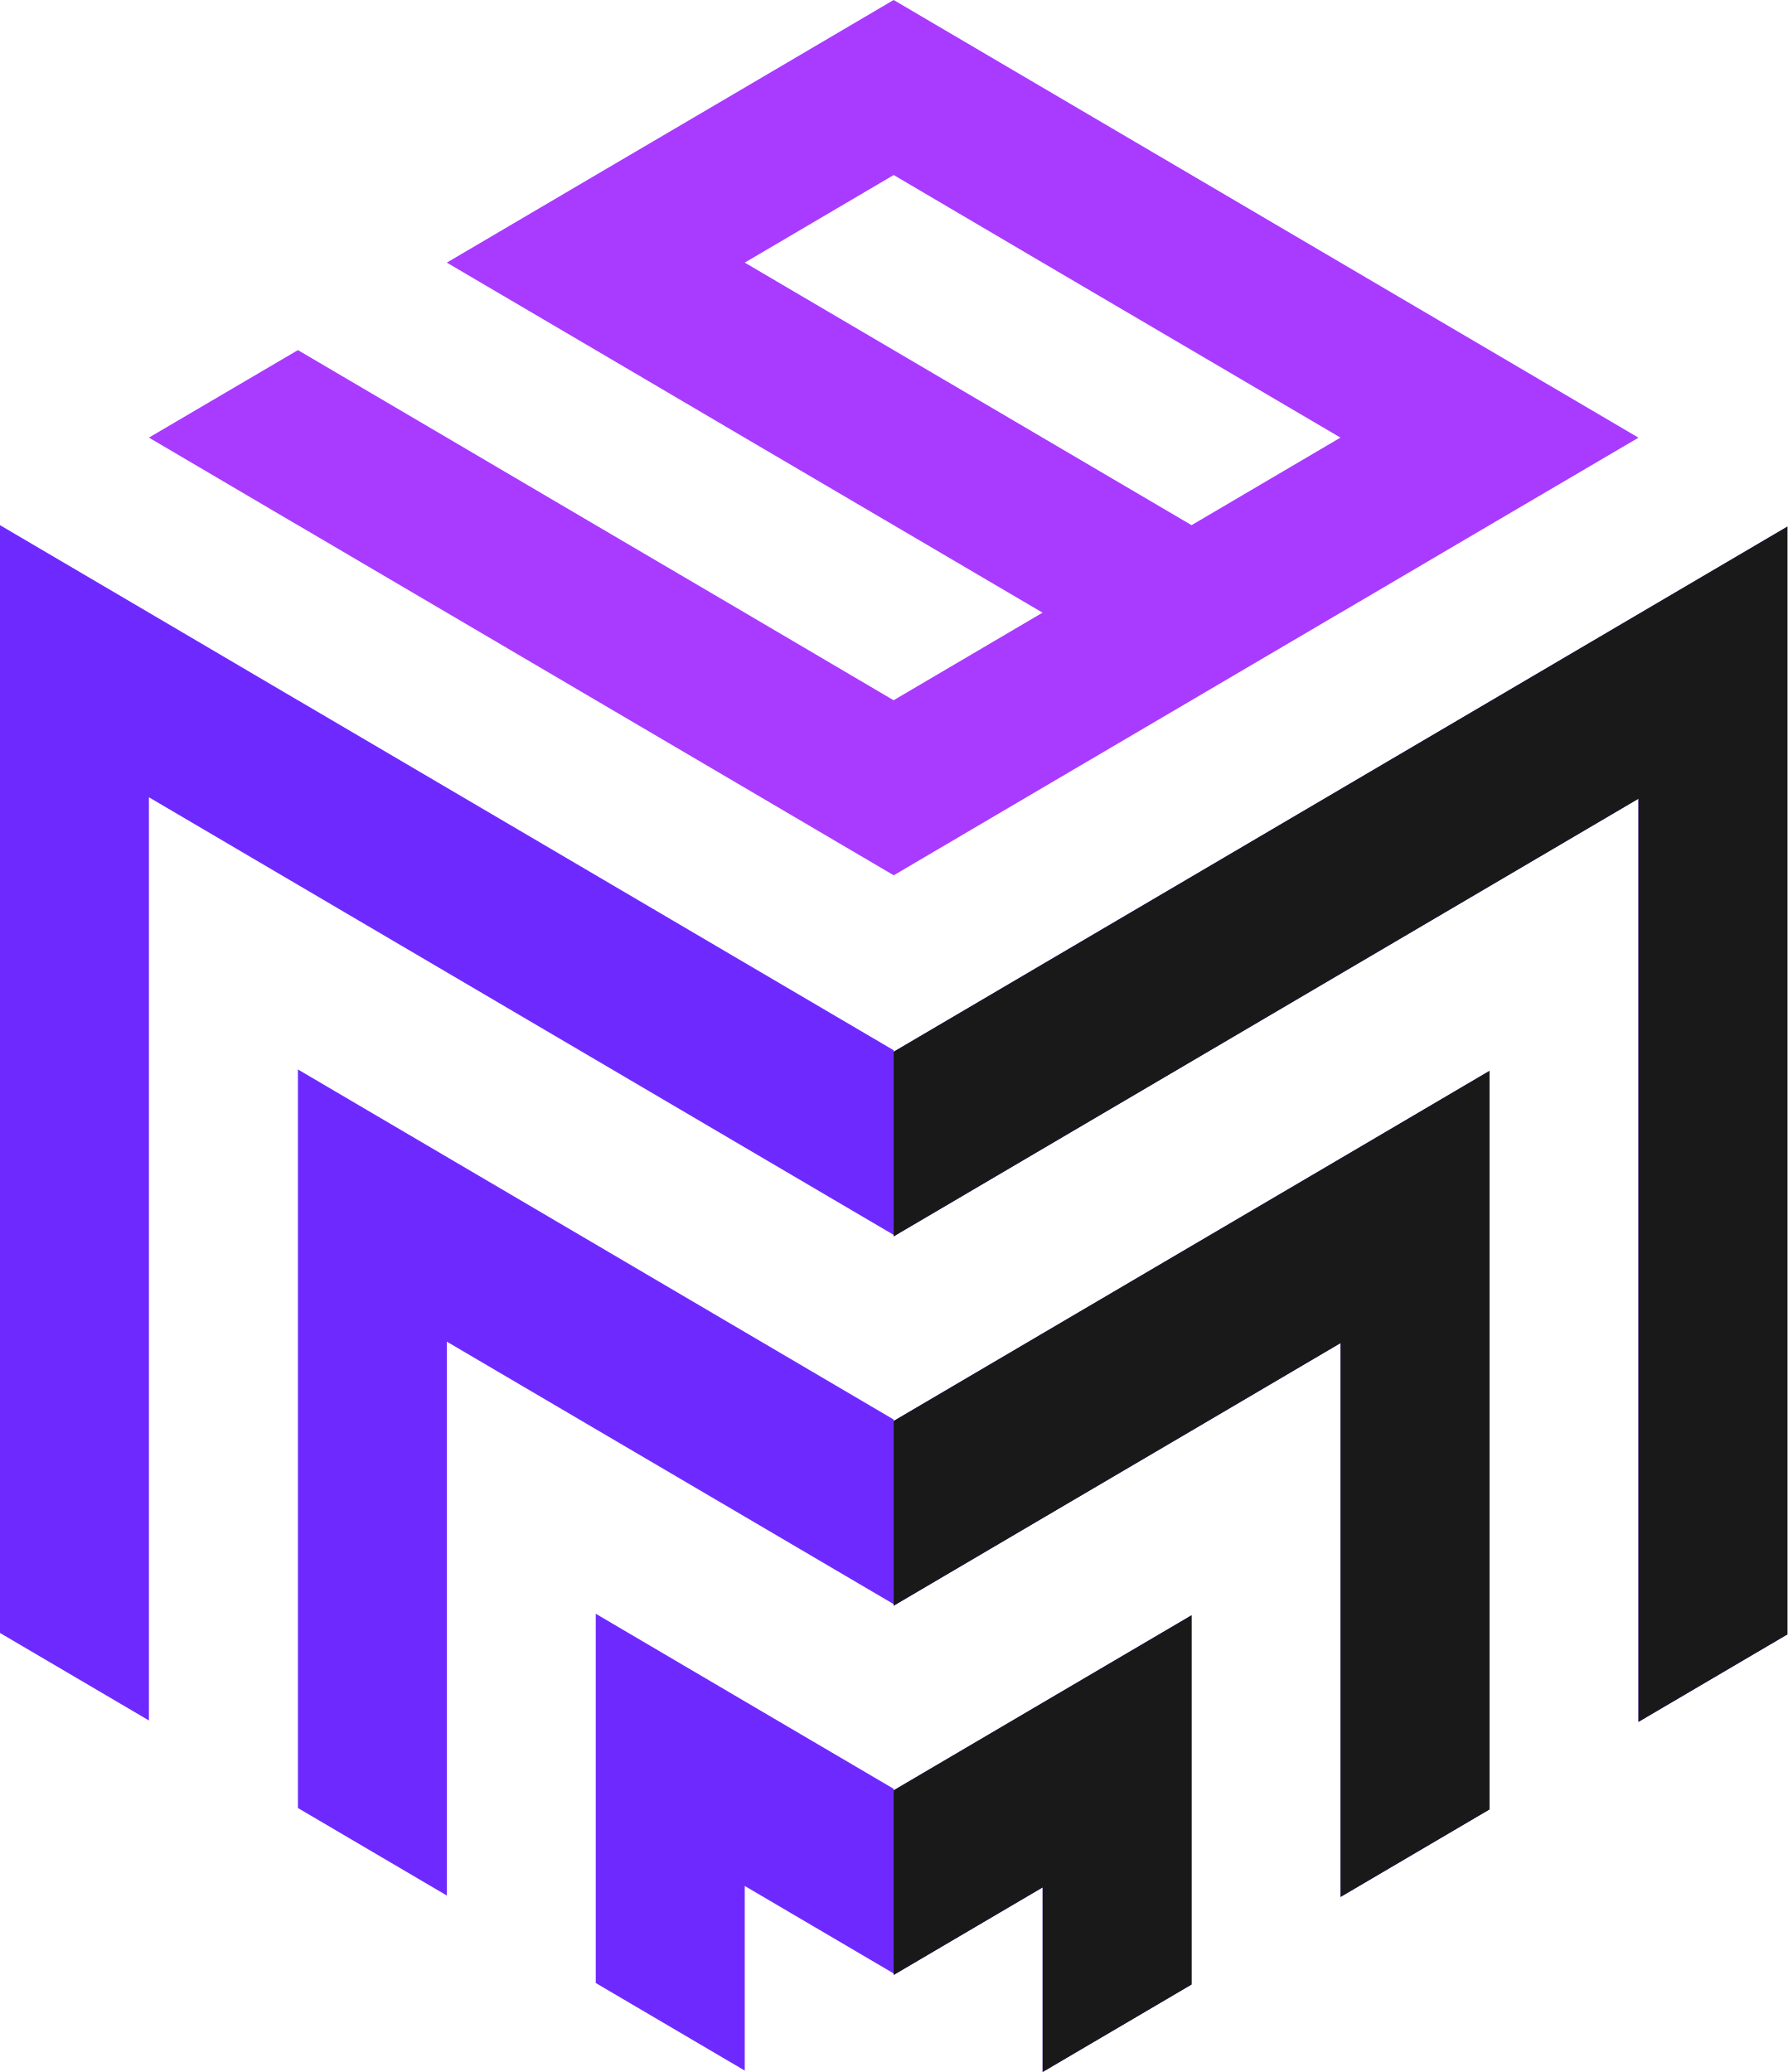
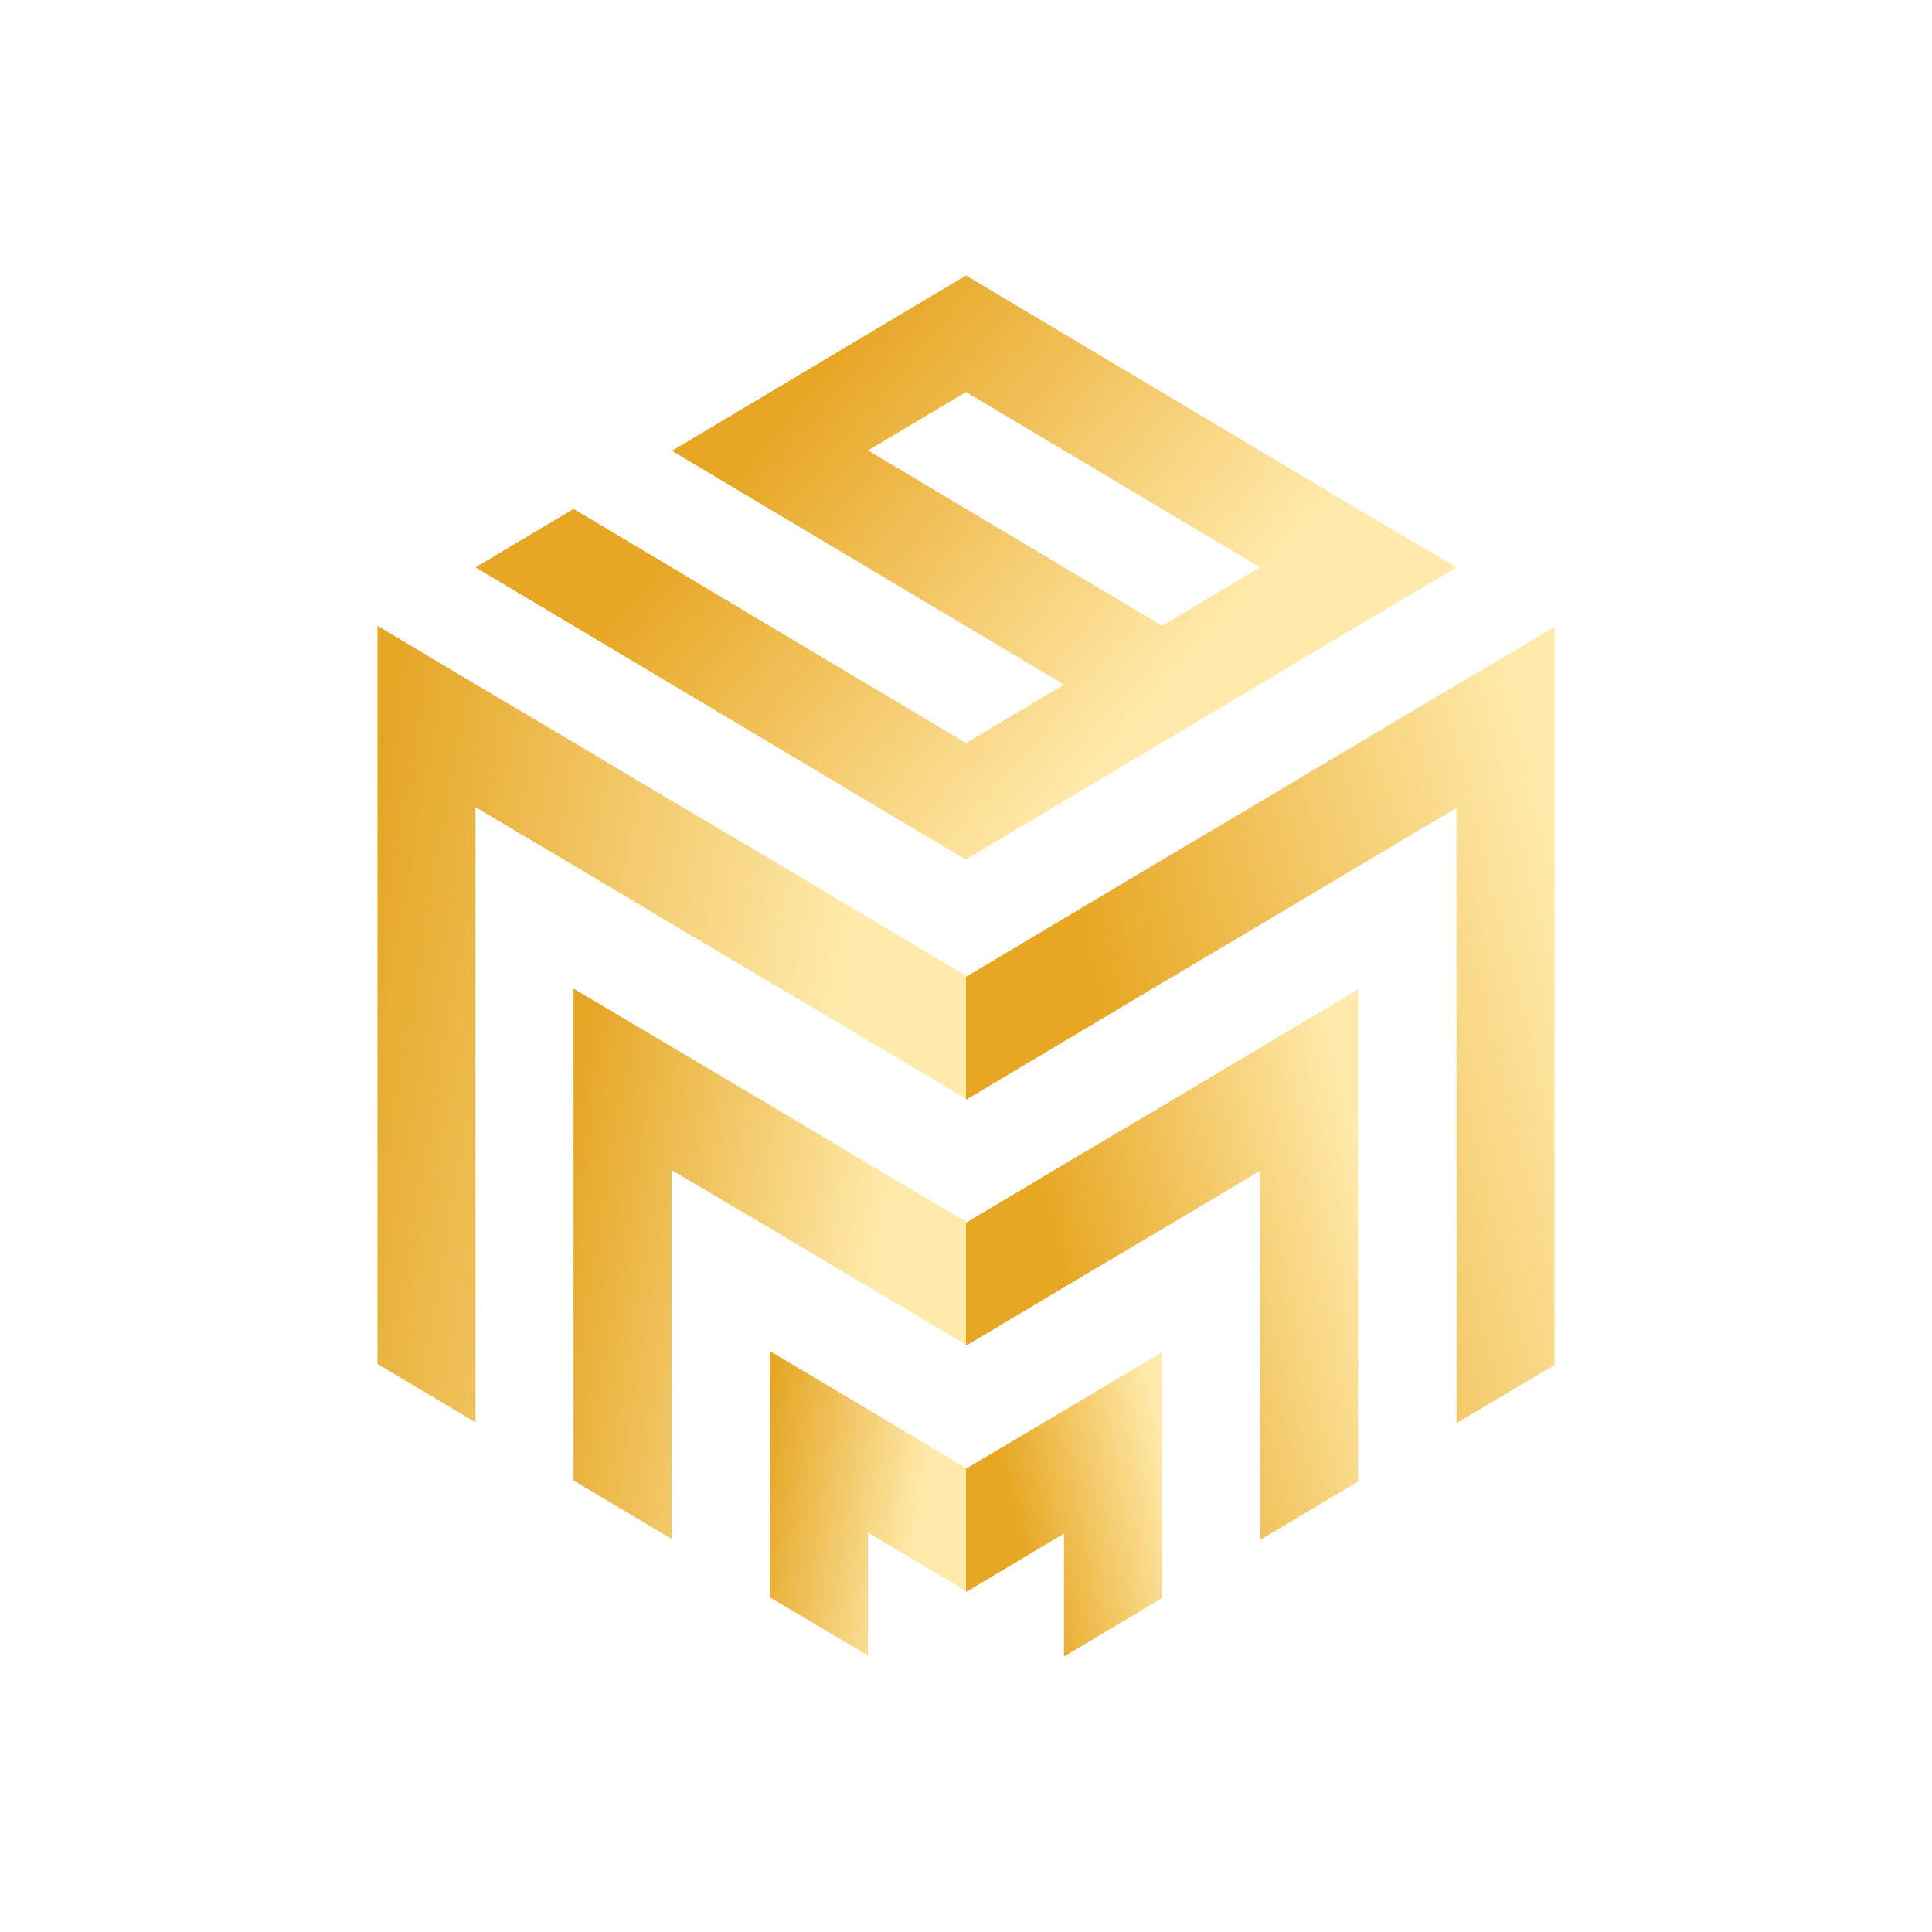
- <svg xmlns="http://www.w3.org/2000/svg" width="69px" height="80px" viewBox="0 0 69 80" version="1.1">
-   <g id="App" stroke="none" stroke-width="1" fill="none" fill-rule="evenodd">
-     <g id="9M-Introduction" transform="translate(-161, -148)">
-       <g id="编组-2" transform="translate(161, 148)">
-         <polygon id="Fill-1" fill="#6E2AFE" points="0 63.049 5.749 66.427 5.749 30.783 11.501 34.164 17.249 37.542 22.998 40.92 28.75 44.301 34.499 47.679 34.499 40.55 28.75 37.173 22.998 33.792 17.249 30.414 11.501 27.036 11.497 27.036 5.749 23.655 0 20.277" />
-         <polygon id="Fill-2" fill="#6E2AFE" points="34.498 54.807 34.498 61.935 28.75 58.557 22.998 55.179 17.249 51.801 17.249 73.186 11.501 69.808 11.501 41.292 17.249 44.67 22.998 48.048 28.75 51.429" />
-         <path d="M34.498,47.737 L34.498,47.679 L34.498,47.737 Z" id="Fill-3" fill="#6E2AFE" />
-         <polygon id="Fill-4" fill="#6E2AFE" points="69 20.332 69 63.104 63.251 66.482 63.251 30.838 57.5 34.219 51.751 37.597 45.999 40.978 40.25 44.356 34.498 47.737 34.498 40.609 40.25 37.228 45.999 33.85 51.751 30.469 57.5 27.091 63.251 23.71" />
-         <polygon id="Fill-5" fill="#6E2AFE" points="57.499 41.347 57.499 69.863 51.751 73.241 51.751 51.856 45.999 55.238 40.25 58.615 34.498 61.997 34.498 54.865 40.25 51.484 45.999 48.106 51.751 44.728" />
-         <polygon id="Fill-6" fill="#6E2AFE" points="40.25 65.744 34.498 69.125 34.498 76.253 40.25 72.872 40.25 80 45.999 76.622 45.999 62.366" />
-         <polygon id="Fill-7" fill="#6E2AFE" points="22.998 76.564 28.75 79.945 28.75 72.817 34.499 76.195 34.499 69.066 28.75 65.689 22.998 62.307" />
-         <path d="M11.496,27.036 L11.499,27.036 L11.496,27.036 Z" id="Fill-8" fill="#A93AFF" />
-         <path d="M34.498,0 L28.75,3.381 L22.998,6.759 L17.249,10.14 L22.998,13.518 L28.746,16.899 L34.498,20.277 L40.247,23.655 L34.498,27.036 L34.495,27.036 L28.75,23.655 L22.998,20.277 L17.249,16.896 L11.501,13.518 L5.749,16.896 L11.497,20.277 L11.501,20.277 L17.249,23.655 L23.001,27.036 L28.75,30.414 L34.502,33.795 L40.25,30.414 L45.999,27.036 L51.751,23.655 L51.754,23.655 L57.499,20.277 L63.251,16.899 L57.499,13.518 L51.751,10.14 L45.999,6.759 L40.25,3.381 L34.498,0 Z M40.25,16.899 L34.498,13.518 L28.75,10.14 L34.498,6.759 L34.502,6.759 L40.247,10.14 L45.999,13.518 L51.747,16.896 L45.999,20.277 L40.25,16.899 Z" id="Fill-9" fill="#A93AFF" />
-         <path d="M45.994,33.795 L45.997,33.795 L45.994,33.795 Z" id="Fill-10" fill="#A93AFF" />
-         <g id="编组" transform="translate(34.4983, 20.332)" fill="#191919">
-           <polygon id="Fill-11" points="34.502 0 34.502 42.772 28.753 46.15 28.753 10.506 23.001 13.887 17.253 17.265 11.501 20.646 5.752 24.024 0 27.405 0 20.277 5.752 16.896 11.501 13.518 17.253 10.137 23.001 6.759 28.753 3.378" />
-           <polygon id="Fill-13" points="23.001 21.015 23.001 49.531 17.252 52.909 17.252 31.524 11.501 34.906 5.752 38.283 0 41.665 0 34.533 5.752 31.152 11.501 27.774 17.252 24.396" />
-         </g>
-         <polygon id="Fill-15" fill="#191919" points="45.999 62.366 45.999 76.622 40.25 80 40.25 72.872 34.498 76.253 34.498 69.125 40.25 65.744" />
-       </g>
-     </g>
+ <svg xmlns="http://www.w3.org/2000/svg" fill="none" version="1.1" width="1080" height="1080" viewBox="0 0 1080 1080">
+   <defs>
+     <clipPath id="master_svg0_25_0046">
+       <rect x="0" y="0" width="1080" height="1080" rx="0" />
+     </clipPath>
+     <linearGradient x1="1.046" y1="0.415" x2="0.293" y2="0.666" id="master_svg1_25_0138">
+       <stop offset="0%" stop-color="#FFEAAB" stop-opacity="1" />
+       <stop offset="100%" stop-color="#E7A723" stop-opacity="1" />
+     </linearGradient>
+     <linearGradient x1="1.046" y1="0.415" x2="0.293" y2="0.666" id="master_svg2_25_0139">
+       <stop offset="0%" stop-color="#FFEAAB" stop-opacity="1" />
+       <stop offset="100%" stop-color="#E7A723" stop-opacity="1" />
+     </linearGradient>
+     <linearGradient x1="1.046" y1="0.415" x2="0.293" y2="0.666" id="master_svg3_25_0140">
+       <stop offset="0%" stop-color="#FFEAAB" stop-opacity="1" />
+       <stop offset="100%" stop-color="#E7A723" stop-opacity="1" />
+     </linearGradient>
+     <linearGradient x1="0.781" y1="0.486" x2="-0.025" y2="0.3" id="master_svg4_25_0141">
+       <stop offset="0%" stop-color="#FFEAAB" stop-opacity="1" />
+       <stop offset="100%" stop-color="#E5A625" stop-opacity="1" />
+     </linearGradient>
+     <linearGradient x1="0.781" y1="0.486" x2="-0.025" y2="0.3" id="master_svg5_25_0142">
+       <stop offset="0%" stop-color="#FFEAAB" stop-opacity="1" />
+       <stop offset="100%" stop-color="#E5A625" stop-opacity="1" />
+     </linearGradient>
+     <linearGradient x1="0.781" y1="0.486" x2="-0.025" y2="0.3" id="master_svg6_25_0143">
+       <stop offset="0%" stop-color="#FFEAAB" stop-opacity="1" />
+       <stop offset="100%" stop-color="#E5A625" stop-opacity="1" />
+     </linearGradient>
+     <linearGradient x1="0.66" y1="0.807" x2="0.152" y2="0.549" id="master_svg7_25_0144">
+       <stop offset="0%" stop-color="#FFEAAB" stop-opacity="1" />
+       <stop offset="100%" stop-color="#E7A624" stop-opacity="1" />
+     </linearGradient>
+   </defs>
+   <g clip-path="url(#master_svg0_25_0046)">
+     <path d="M869,350.436L869,763.021L814.2,795.495L814.2,451.638L759.199,484.312L704.399,516.984L649.6,549.457L594.8,582.129L540,614.801L540,546.069L594.8,513.398L649.6,480.726L704.399,448.253L759.199,415.581L814.2,382.91L869,350.436Z" fill="url(#master_svg1_25_0138)" fill-opacity="1" style="mix-blend-mode:passthrough" />
+     <path d="M759.196,553.046L759.196,828.169L704.397,860.84L704.397,654.449L649.597,687.12L594.797,719.594L539.997,752.265L539.997,683.534L594.797,650.863L649.597,618.389L704.397,585.718L759.196,553.046Z" fill="url(#master_svg2_25_0139)" fill-opacity="1" style="mix-blend-mode:passthrough" />
+     <path d="M649.597,755.866L649.597,893.328L594.797,926L594.797,857.269L539.997,889.94L539.997,821.011L594.797,788.538L649.597,755.866Z" fill="url(#master_svg3_25_0140)" fill-opacity="1" style="mix-blend-mode:passthrough" />
+     <path d="M539.997,545.466L539.997,614.198L485.197,581.526L430.397,549.053L375.399,516.381L320.6,483.709L265.8,451.236L265.8,795.09L211,762.418L211,349.833L265.8,382.505L320.6,414.978L375.399,447.65L430.397,480.123L485.197,512.795L539.997,545.466Z" fill="url(#master_svg4_25_0141)" fill-opacity="1" style="mix-blend-mode:passthrough" />
+     <path d="M540.006,682.943L540.006,751.675L485.206,719.201L430.406,686.53L375.405,654.056L375.405,860.25L320.606,827.578L320.606,552.653L375.405,585.127L430.406,617.798L485.206,650.47L540.006,682.943Z" fill="url(#master_svg5_25_0142)" fill-opacity="1" style="mix-blend-mode:passthrough" />
+     <path d="M540,820.615L540,889.346L485.2,856.671L485.2,925.403L430.4,892.932L430.4,755.269L485.2,787.94L540,820.615Z" fill="url(#master_svg6_25_0143)" fill-opacity="1" style="mix-blend-mode:passthrough" />
+     <path d="M759.208,284.689L704.408,252.018L649.608,219.343L594.809,186.672L540.009,154L485.209,186.672L430.409,219.343L375.609,252.018L430.409,284.689L485.209,317.361L540.009,350.032L594.809,382.704L540.009,415.378L485.209,382.704L430.409,350.032L375.411,317.163L320.611,284.488L265.811,317.163L320.611,349.834L375.411,382.506L430.211,415.177L485.011,447.852L539.811,480.523L594.61,447.852L649.41,415.177L704.21,382.506L759.007,349.834L814.206,317.163L759.208,284.689ZM649.608,349.834L594.809,317.163L540.009,284.488L485.209,251.817L540.009,219.145L594.809,251.817L649.608,284.488L704.408,317.163L649.608,349.834Z" fill="url(#master_svg7_25_0144)" fill-opacity="1" style="mix-blend-mode:passthrough" />
  </g>
</svg>
